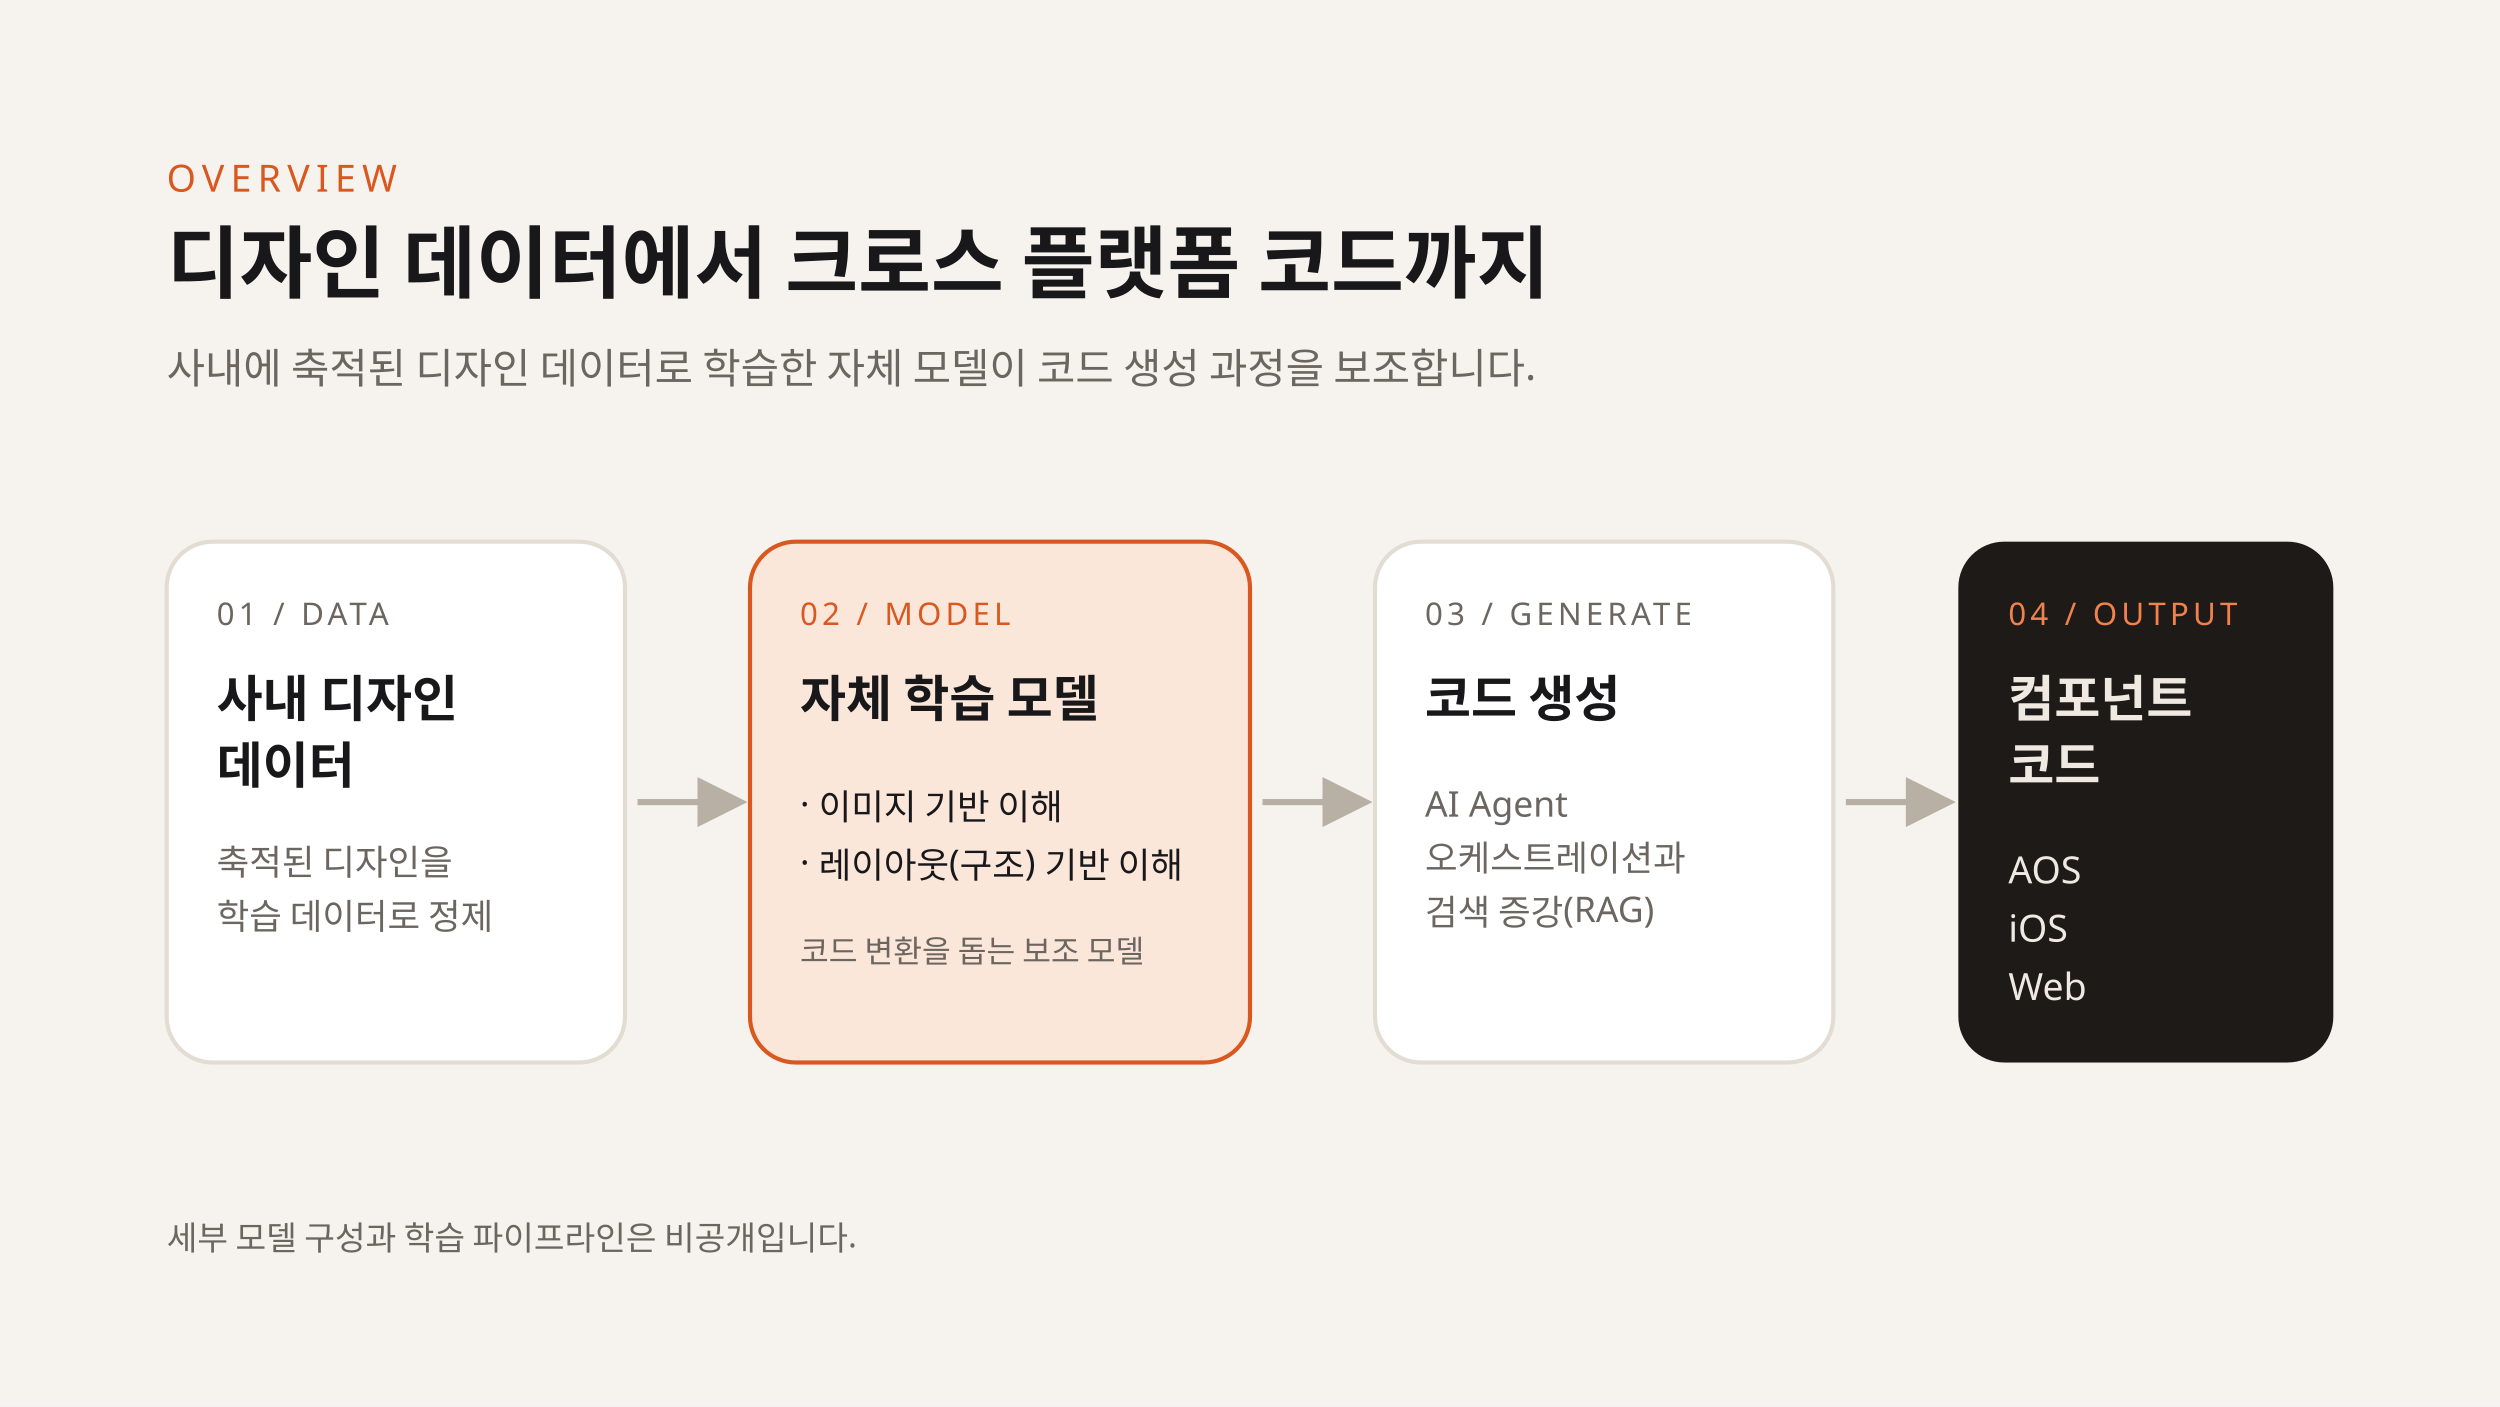
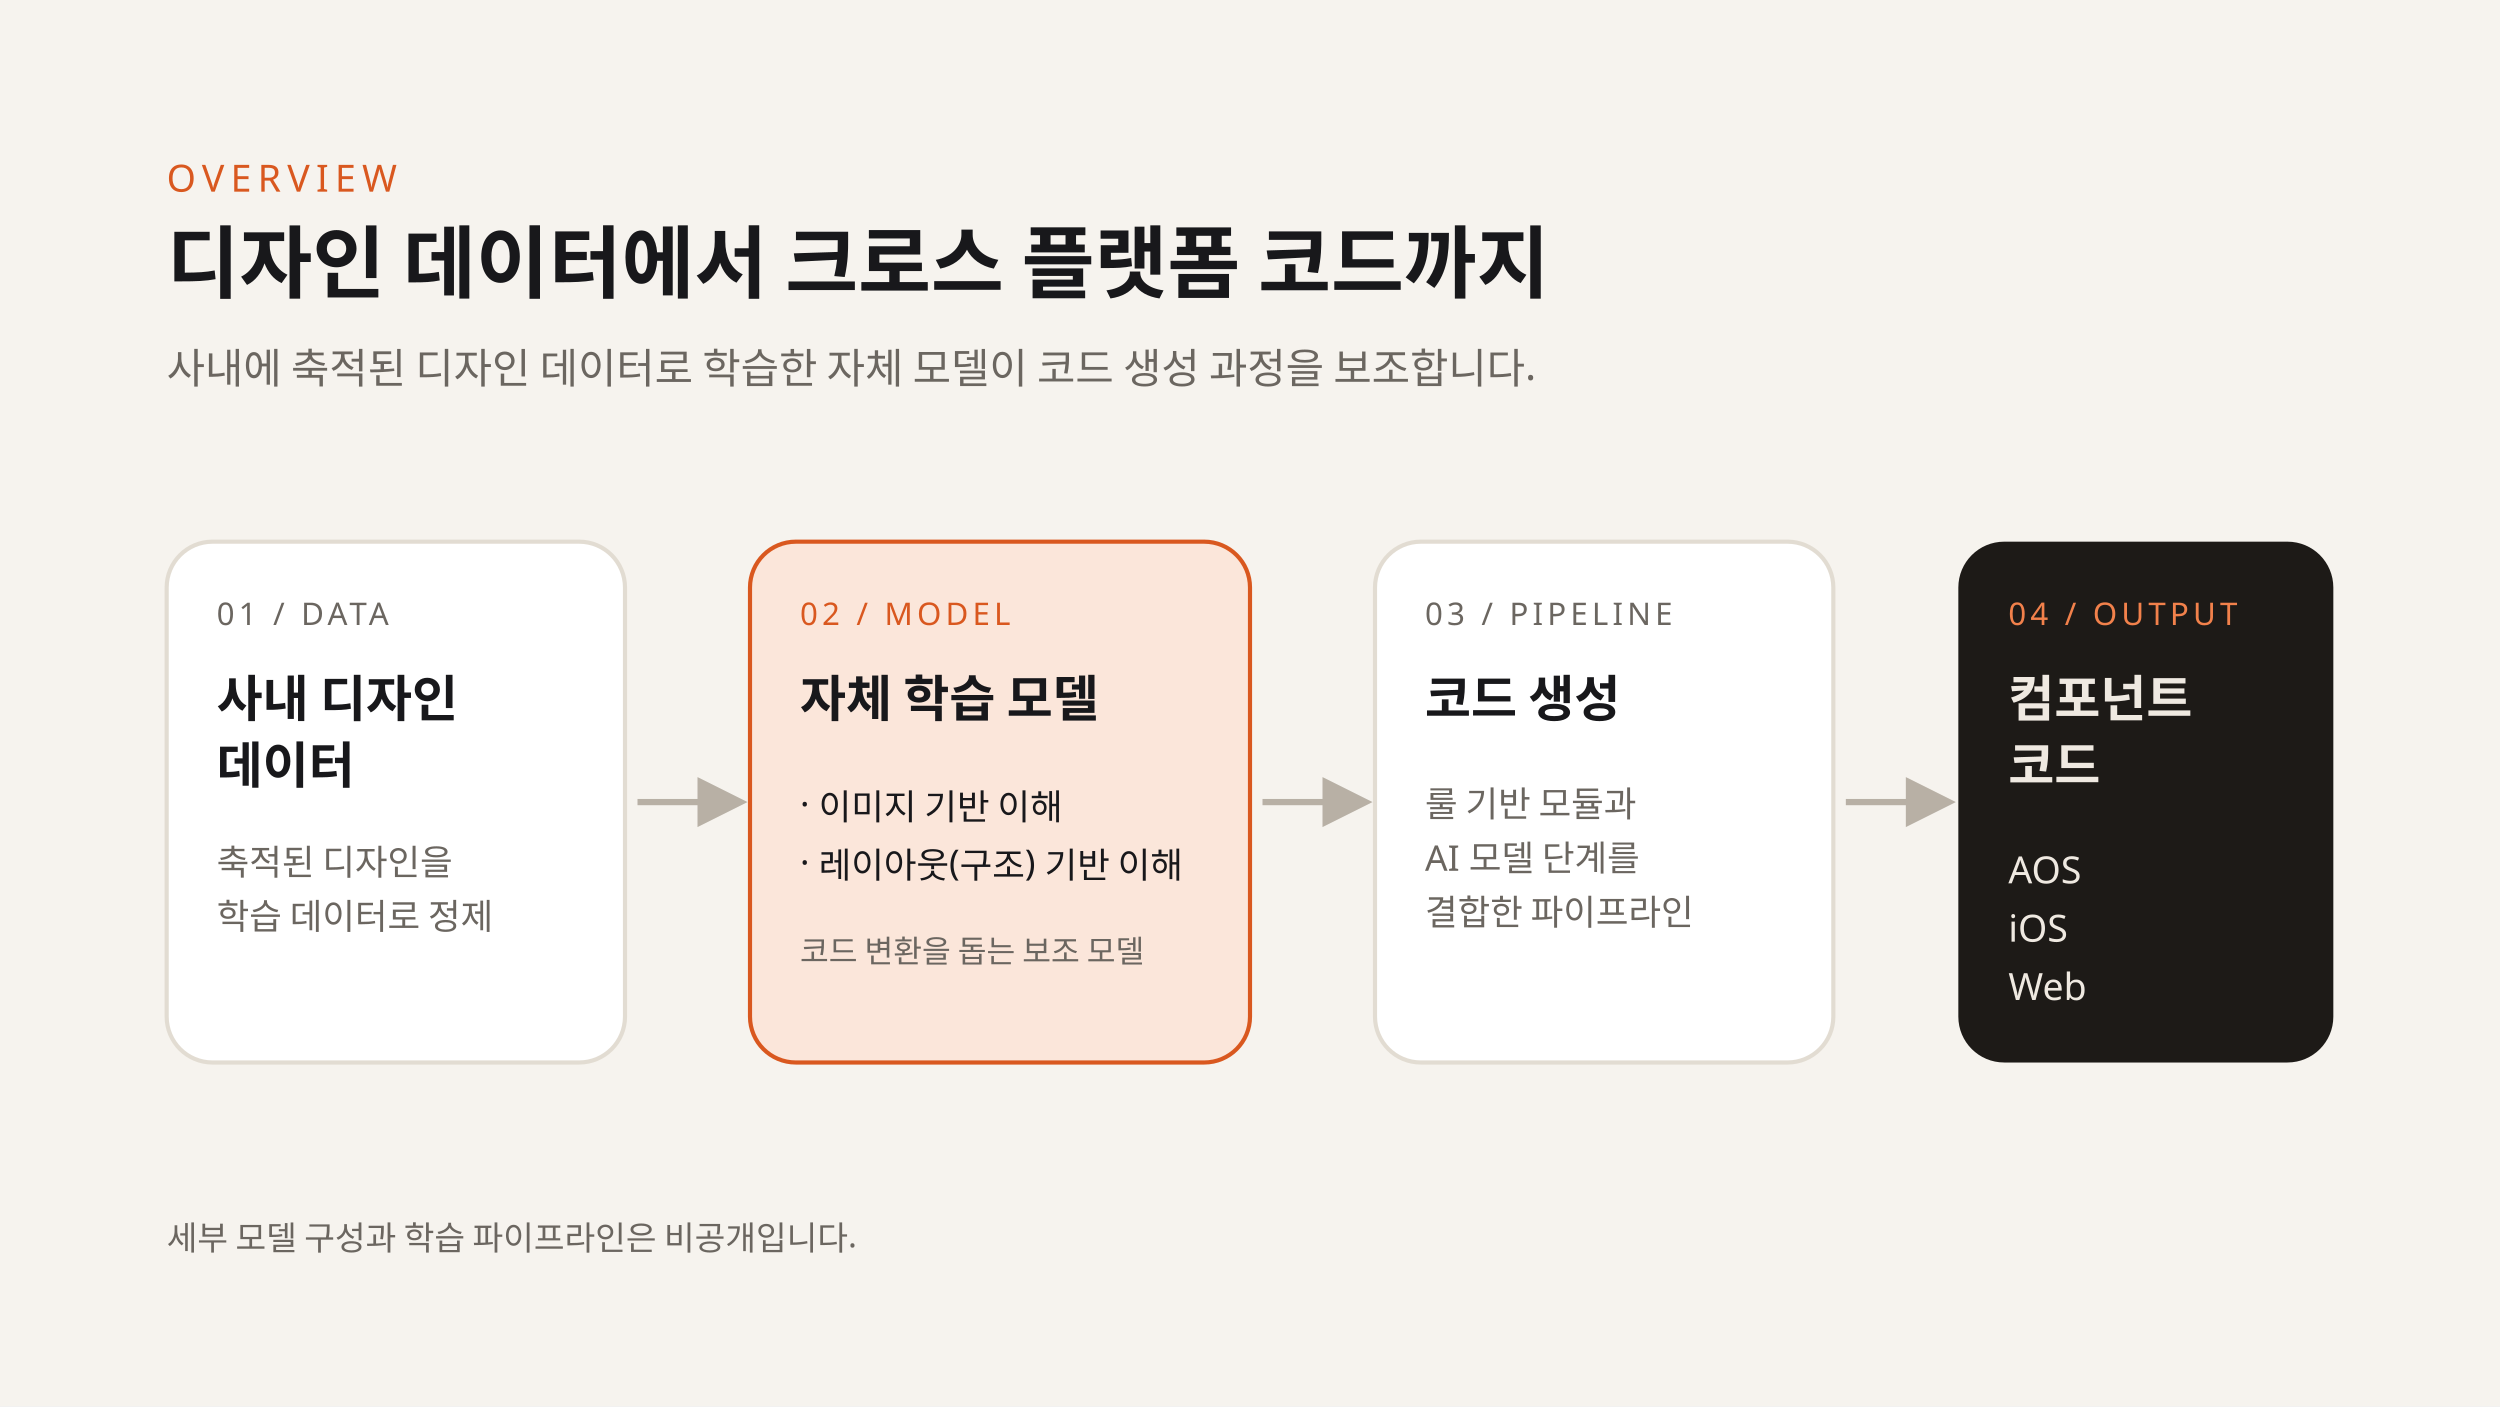
<svg xmlns="http://www.w3.org/2000/svg" viewBox="0 0 1200 675" width="1200" height="675" font-family="Pretendard, 'Apple SD Gothic Neo', 'Noto Sans KR', 'Malgun Gothic', sans-serif">
  <rect width="1200" height="675" fill="#f6f3ee" />
  <text x="80" y="92" font-size="18" fill="#d9581f" letter-spacing="3">OVERVIEW</text>
  <text x="80" y="140" font-size="38" font-weight="700" fill="#18181b">디자인 데이터에서 크로스 플랫폼 코드까지</text>
  <text x="80" y="184" font-size="20" fill="#6b6660">사내에 축적된 디자인 데이터로 학습한 자체 모델이 코드 생성 과정을 보조합니다.</text>
  <defs>
    <marker id="arrow" viewBox="0 0 10 10" refX="8" refY="5" markerWidth="8" markerHeight="8" orient="auto">
      <path d="M0 0L10 5L0 10z" fill="#b8b0a5" />
    </marker>
  </defs>
  <rect x="80" y="260" width="220" height="250" rx="22" fill="#ffffff" stroke="#e2dcd2" stroke-width="2" />
  <text x="104" y="300" font-size="15" fill="#6b6660" letter-spacing="2">01 / DATA</text>
  <text x="104" y="344" font-size="24" font-weight="700" fill="#18181b">사내 디자인</text>
  <text x="104" y="376" font-size="24" font-weight="700" fill="#18181b">데이터</text>
  <text x="104" y="420" font-size="17" fill="#6b6660">축적된 디자인을</text>
  <text x="104" y="446" font-size="17" fill="#6b6660">학습 데이터로 정제</text>
  <line x1="306" y1="385" x2="354" y2="385" stroke="#b8b0a5" stroke-width="3" marker-end="url(#arrow)" />
  <rect x="360" y="260" width="240" height="250" rx="22" fill="#fbe6da" stroke="#d9581f" stroke-width="2" />
  <text x="384" y="300" font-size="15" fill="#d9581f" letter-spacing="2">02 / MODEL</text>
  <text x="384" y="344" font-size="24" font-weight="700" fill="#18181b">자체 학습 모델</text>
  <text x="384" y="392" font-size="17" fill="#18181b">· 이미지 기반 이해</text>
  <text x="384" y="420" font-size="17" fill="#18181b">· 레이아웃(구조) 기반 이해</text>
  <text x="384" y="462" font-size="15" fill="#6b6660">코드 변환을 돕는 보조 모델</text>
  <line x1="606" y1="385" x2="654" y2="385" stroke="#b8b0a5" stroke-width="3" marker-end="url(#arrow)" />
  <rect x="660" y="260" width="220" height="250" rx="22" fill="#ffffff" stroke="#e2dcd2" stroke-width="2" />
-   <text x="684" y="300" font-size="15" fill="#6b6660" letter-spacing="2">03 / GENERATE</text>
+   <text x="684" y="300" font-size="15" fill="#6b6660" letter-spacing="2">03 / PIPELINE</text>
  <text x="684" y="344" font-size="24" font-weight="700" fill="#18181b">코드 생성</text>
-   <text x="684" y="392" font-size="17" fill="#6b6660">AI Agent</text>
-   <text x="684" y="418" font-size="17" fill="#6b6660">오케스트레이션과</text>
-   <text x="684" y="444" font-size="17" fill="#6b6660">검색 증강(RAG)</text>
+   <text x="684" y="392" font-size="17" fill="#6b6660">룰 기반 모듈과</text>
+   <text x="684" y="418" font-size="17" fill="#6b6660">AI 모델 단계를</text>
+   <text x="684" y="444" font-size="17" fill="#6b6660">결합한 파이프라인</text>
  <line x1="886" y1="385" x2="934" y2="385" stroke="#b8b0a5" stroke-width="3" marker-end="url(#arrow)" />
  <rect x="940" y="260" width="180" height="250" rx="22" fill="#1d1a17" />
  <text x="964" y="300" font-size="15" fill="#f2814b" letter-spacing="2">04 / OUTPUT</text>
  <text x="964" y="344" font-size="24" font-weight="700" fill="#efe9e1">컴포넌트</text>
  <text x="964" y="376" font-size="24" font-weight="700" fill="#efe9e1">코드</text>
  <text x="964" y="424" font-size="18" fill="#efe9e1">AOS</text>
  <text x="964" y="452" font-size="18" fill="#efe9e1">iOS</text>
  <text x="964" y="480" font-size="18" fill="#efe9e1">Web</text>
  <text x="80" y="600" font-size="16" fill="#6b6660">세부 모델 구성과 학습 파이프라인은 비공개입니다.</text>
</svg>
